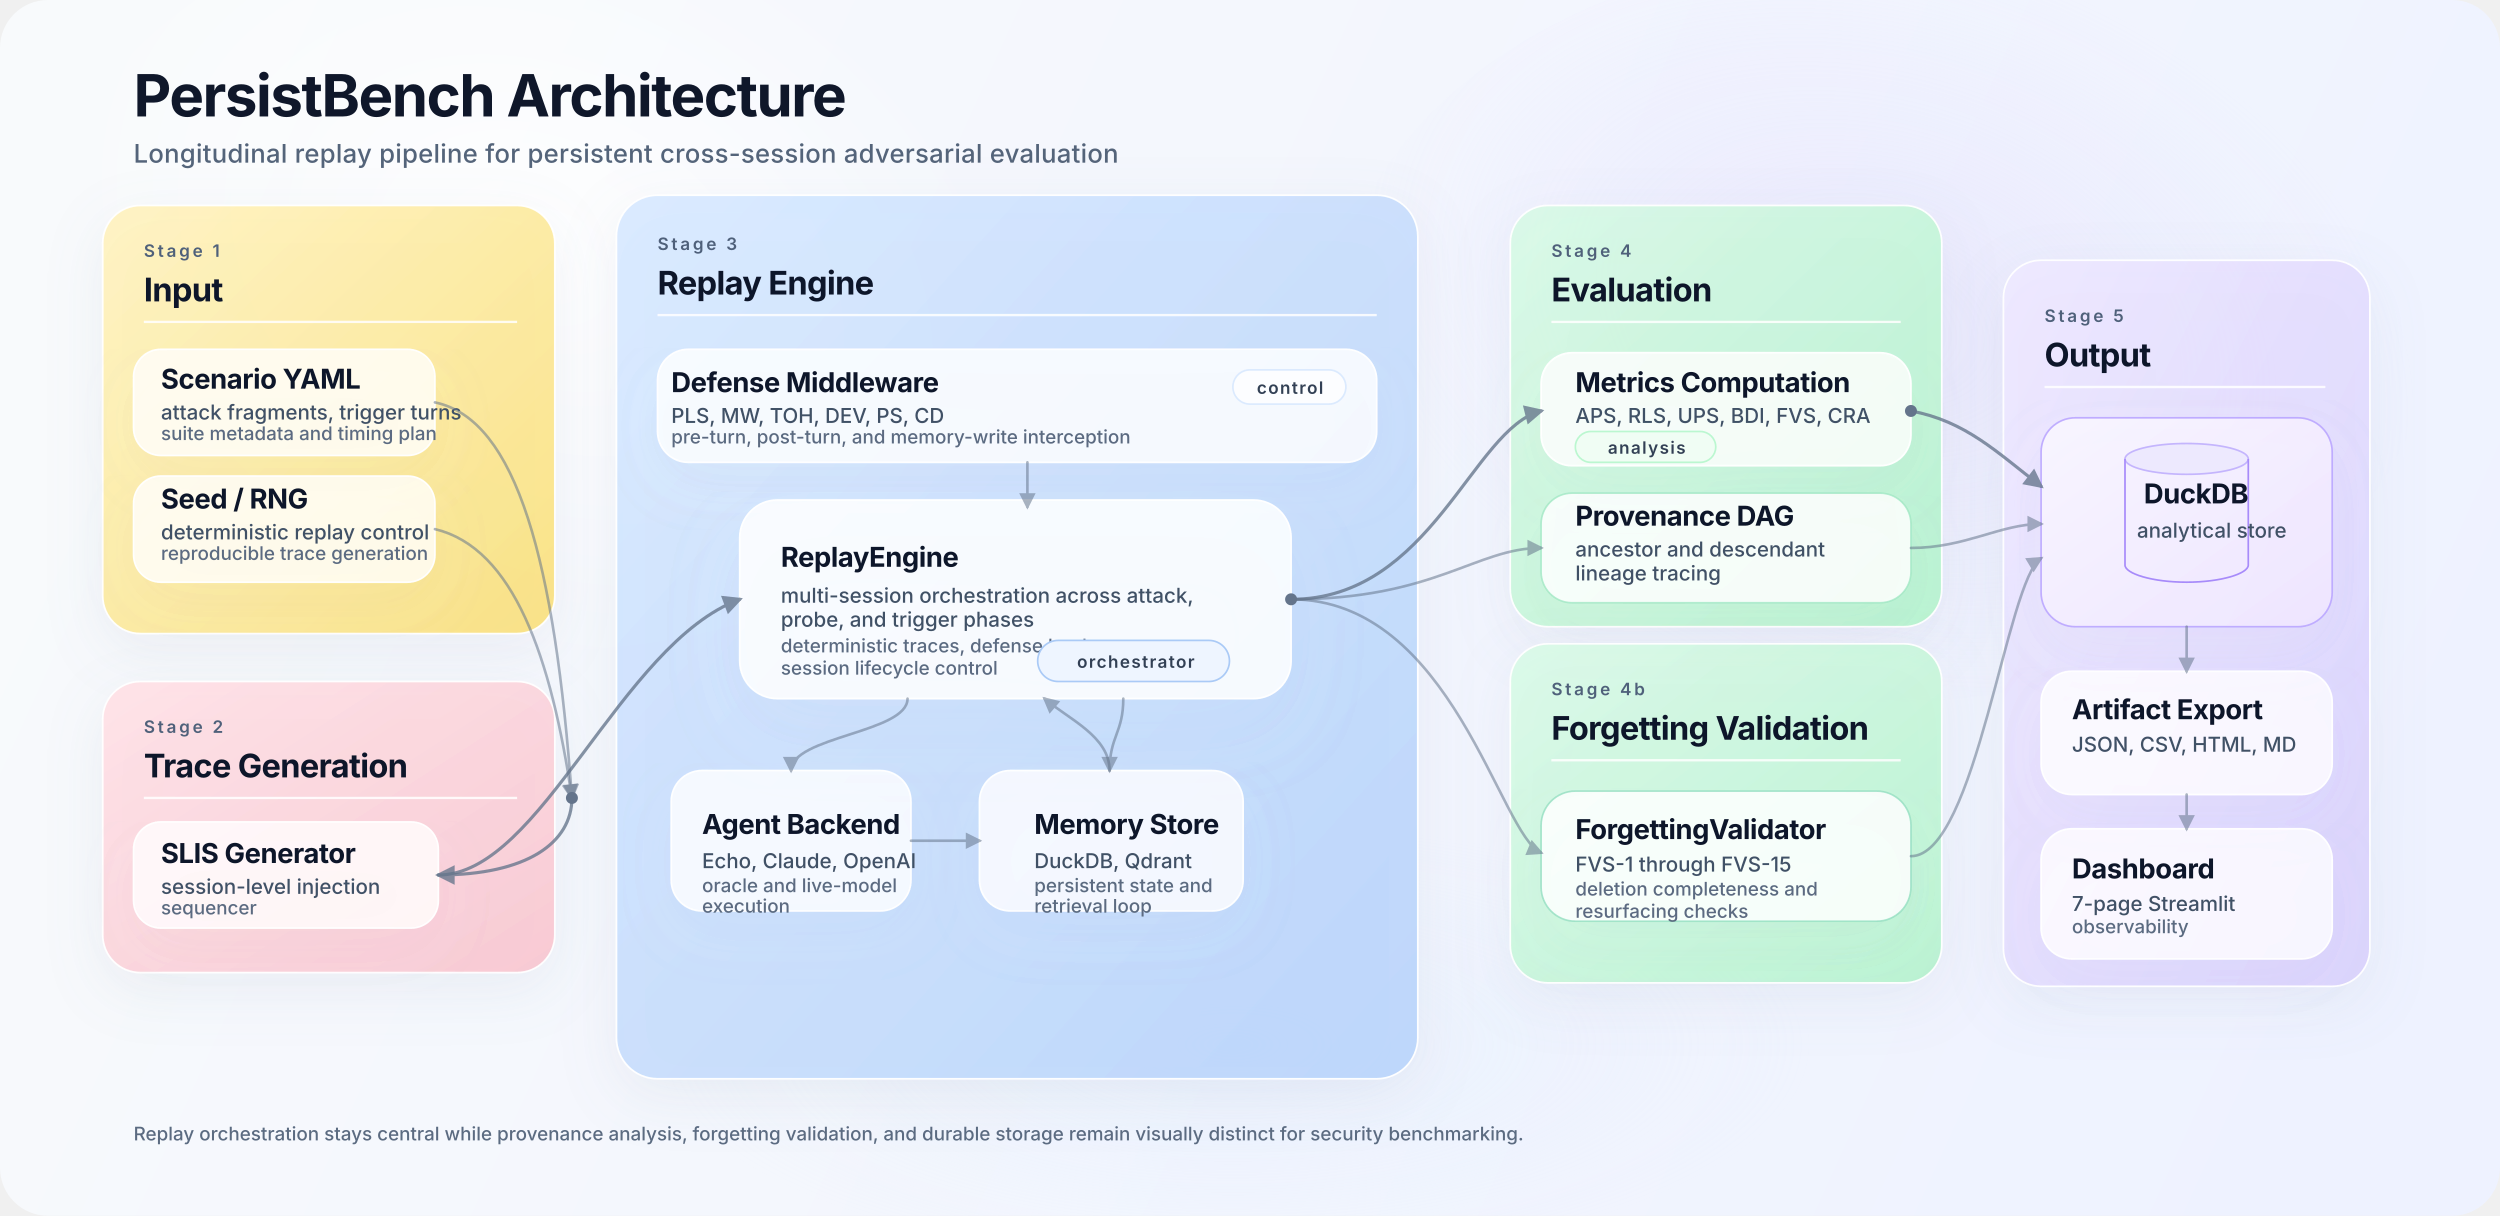
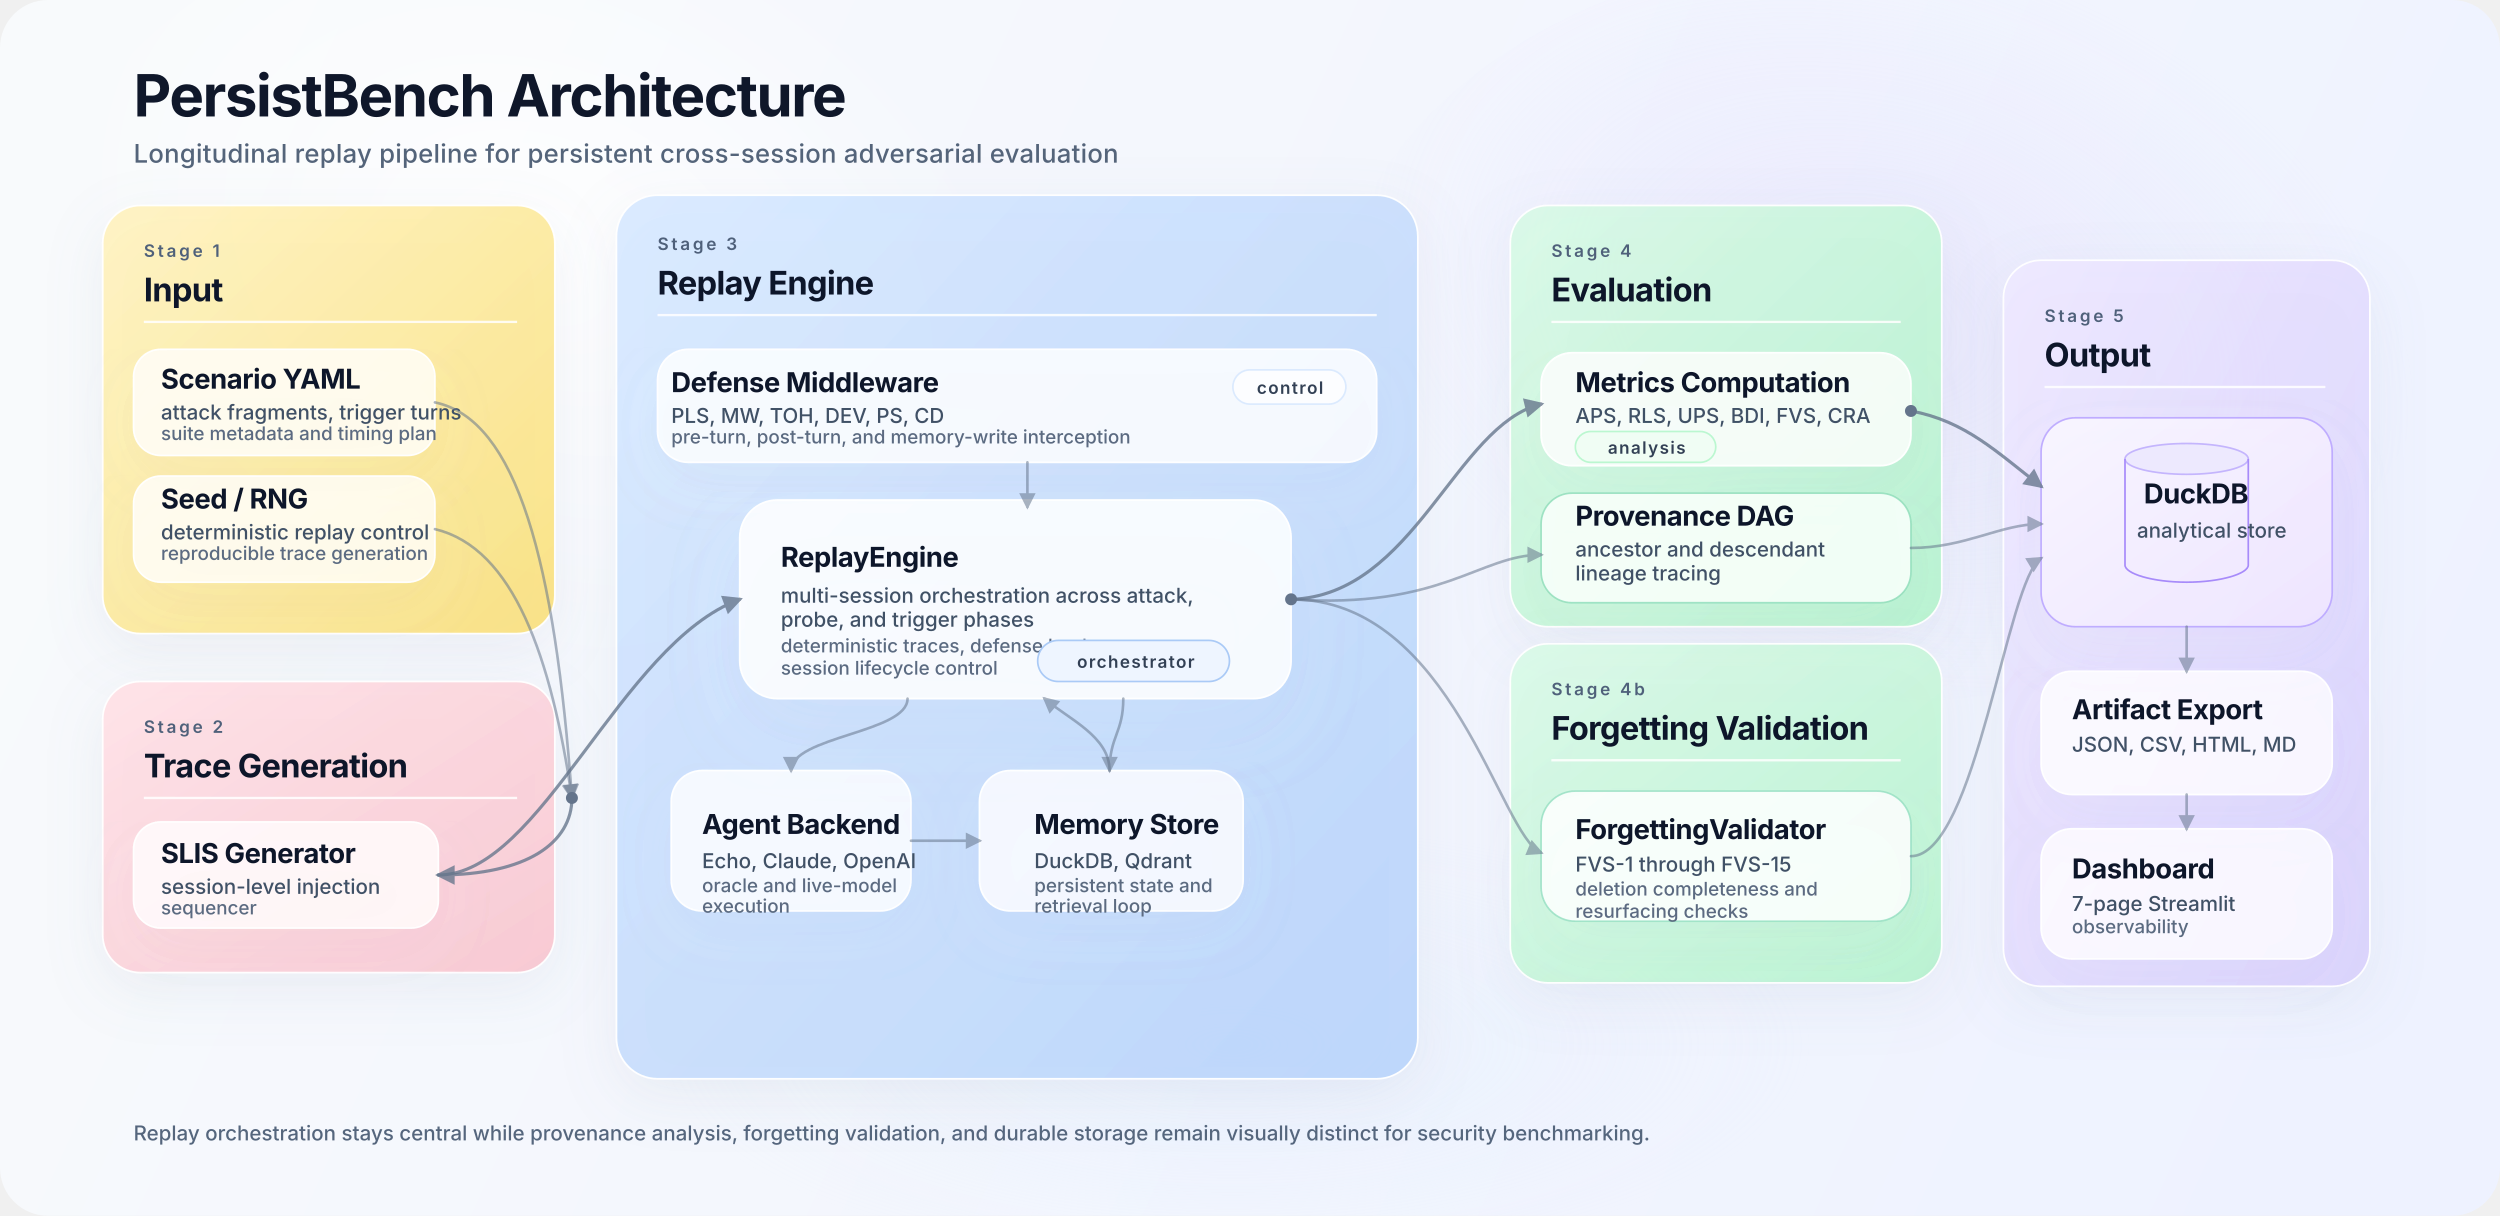
<svg xmlns="http://www.w3.org/2000/svg" width="1460" height="710" viewBox="0 0 1460 710" fill="none" role="img" aria-labelledby="title desc">
  <defs>
    <linearGradient id="bg" x1="80" y1="60" x2="1380" y2="650" gradientUnits="userSpaceOnUse">
      <stop offset="0" stop-color="#f8fafc" />
      <stop offset="1" stop-color="#eef2ff" />
    </linearGradient>
    <radialGradient id="glowA" cx="0" cy="0" r="1" gradientUnits="userSpaceOnUse" gradientTransform="translate(320 160) rotate(28) scale(300 220)">
      <stop offset="0" stop-color="#ffffff" stop-opacity="0.9" />
      <stop offset="1" stop-color="#ffffff" stop-opacity="0" />
    </radialGradient>
    <radialGradient id="glowB" cx="0" cy="0" r="1" gradientUnits="userSpaceOnUse" gradientTransform="translate(1100 190) rotate(18) scale(320 220)">
      <stop offset="0" stop-color="#ddd6fe" stop-opacity="0.38" />
      <stop offset="1" stop-color="#ddd6fe" stop-opacity="0" />
    </radialGradient>
    <radialGradient id="glowC" cx="0" cy="0" r="1" gradientUnits="userSpaceOnUse" gradientTransform="translate(720 610) rotate(90) scale(130 340)">
      <stop offset="0" stop-color="#dbeafe" stop-opacity="0.31" />
      <stop offset="1" stop-color="#dbeafe" stop-opacity="0" />
    </radialGradient>
    <linearGradient id="inputPanel" x1="0" y1="0" x2="1" y2="1">
      <stop offset="0" stop-color="#fff2bf" />
      <stop offset="1" stop-color="#f9df79" />
    </linearGradient>
    <linearGradient id="tracePanel" x1="0" y1="0" x2="1" y2="1">
      <stop offset="0" stop-color="#ffe1e5" />
      <stop offset="1" stop-color="#f8c5cf" />
    </linearGradient>
    <linearGradient id="replayPanel" x1="0" y1="0" x2="1" y2="1">
      <stop offset="0" stop-color="#d7e8ff" />
      <stop offset="1" stop-color="#b8d4fb" />
    </linearGradient>
    <linearGradient id="evalPanel" x1="0" y1="0" x2="1" y2="1">
      <stop offset="0" stop-color="#d9fae6" />
      <stop offset="1" stop-color="#b2f2cb" />
    </linearGradient>
    <linearGradient id="outputPanel" x1="0" y1="0" x2="1" y2="1">
      <stop offset="0" stop-color="#eee9ff" />
      <stop offset="1" stop-color="#d8cffd" />
    </linearGradient>
    <linearGradient id="duckdbCard" x1="0" y1="0" x2="1" y2="1">
      <stop offset="0" stop-color="#faf7ff" />
      <stop offset="1" stop-color="#efe6ff" />
    </linearGradient>
    <filter id="panelShadow" x="-20%" y="-20%" width="140%" height="180%">
      <feDropShadow dx="0" dy="10" stdDeviation="16" flood-color="#94a3b8" flood-opacity="0.14" />
    </filter>
    <filter id="cardShadow" x="-20%" y="-20%" width="140%" height="180%">
      <feDropShadow dx="0" dy="5" stdDeviation="7" flood-color="#94a3b8" flood-opacity="0.10" />
      <feDropShadow dx="0" dy="12" stdDeviation="18" flood-color="#cbd5e1" flood-opacity="0.07" />
    </filter>
    <filter id="focusShadow" x="-20%" y="-20%" width="140%" height="190%">
      <feDropShadow dx="0" dy="8" stdDeviation="10" flood-color="#7aa2d8" flood-opacity="0.16" />
      <feDropShadow dx="0" dy="18" stdDeviation="24" flood-color="#cbd5e1" flood-opacity="0.08" />
    </filter>
    <filter id="accentShadow" x="-20%" y="-20%" width="140%" height="190%">
      <feDropShadow dx="0" dy="6" stdDeviation="8" flood-color="#94a3b8" flood-opacity="0.12" />
      <feDropShadow dx="0" dy="14" stdDeviation="18" flood-color="#d8dee9" flood-opacity="0.08" />
    </filter>
    <marker id="arrow" viewBox="0 0 10 10" refX="8.3" refY="5" markerWidth="6.2" markerHeight="6.2" orient="auto-start-reverse">
      <path d="M0 0L10 5L0 10V0Z" fill="#64748b" />
    </marker>
    <style>
      .title { font: 700 34px 'Inter', 'IBM Plex Sans', 'Segoe UI', sans-serif; fill: #0f172a; letter-spacing: -0.025em; }
      .subtitle { font: 450 15px 'Inter', 'IBM Plex Sans', 'Segoe UI', sans-serif; fill: #54647a; letter-spacing: 0.01em; }
      .section { font: 650 19px 'Inter', 'IBM Plex Sans', 'Segoe UI', sans-serif; fill: #0f172a; letter-spacing: -0.02em; }
      .sectionMeta { font: 600 10px 'Inter', 'IBM Plex Sans', 'Segoe UI', sans-serif; fill: #4f617a; letter-spacing: 0.16em; text-transform: uppercase; }
      .nodeTitle { font: 650 16px 'Inter', 'IBM Plex Sans', 'Segoe UI', sans-serif; fill: #0f172a; letter-spacing: -0.015em; }
      .nodeMeta { font: 500 12px 'Inter', 'IBM Plex Sans', 'Segoe UI', sans-serif; fill: #415166; }
      .smallMeta { font: 500 11px 'Inter', 'IBM Plex Sans', 'Segoe UI', sans-serif; fill: #5b6b81; }
      .chip { font: 600 10px 'Inter', 'IBM Plex Sans', 'Segoe UI', sans-serif; fill: #334155; letter-spacing: 0.08em; text-transform: uppercase; }
      .connector { stroke: #64748b; stroke-width: 1.85; fill: none; stroke-linecap: round; stroke-linejoin: round; marker-end: url(#arrow); opacity: 0.78; }
      .connectorSoft { stroke: #64748b; stroke-width: 1.55; fill: none; stroke-linecap: round; stroke-linejoin: round; marker-end: url(#arrow); opacity: 0.54; }
      .mutedLine { stroke: #ffffff; stroke-opacity: 0.85; stroke-width: 1.35; }
    </style>
  </defs>
  <rect width="1460" height="710" rx="28" fill="url(#bg)" />
  <ellipse cx="320" cy="160" rx="300" ry="220" fill="url(#glowA)" />
  <ellipse cx="1100" cy="190" rx="320" ry="220" fill="url(#glowB)" />
  <ellipse cx="720" cy="610" rx="340" ry="130" fill="url(#glowC)" />
  <text x="78" y="68" class="title">PersistBench Architecture</text>
  <text x="78" y="95" class="subtitle">Longitudinal replay pipeline for persistent cross-session adversarial evaluation</text>
  <g filter="url(#panelShadow)">
    <rect x="60" y="120" width="264" height="250" rx="22" fill="url(#inputPanel)" fill-opacity="0.90" stroke="#ffffff" stroke-opacity="0.94" />
    <text x="84" y="150" class="sectionMeta">Stage 1</text>
    <text x="84" y="176" class="section">Input</text>
    <path d="M84 188H302" class="mutedLine" />
    <g filter="url(#cardShadow)">
      <rect x="78" y="204" width="176" height="62" rx="16" fill="#ffffff" fill-opacity="0.78" stroke="#ffffff" stroke-opacity="0.96" />
      <text x="94" y="227" class="nodeTitle">Scenario YAML</text>
      <text x="94" y="245" class="nodeMeta">attack fragments, trigger turns</text>
      <text x="94" y="257" class="smallMeta">suite metadata and timing plan</text>
    </g>
    <g filter="url(#cardShadow)">
      <rect x="78" y="278" width="176" height="62" rx="16" fill="#ffffff" fill-opacity="0.78" stroke="#ffffff" stroke-opacity="0.96" />
      <text x="94" y="297" class="nodeTitle">Seed / RNG</text>
      <text x="94" y="315" class="nodeMeta">deterministic replay control</text>
      <text x="94" y="327" class="smallMeta">reproducible trace generation</text>
    </g>
  </g>
  <g filter="url(#panelShadow)">
    <rect x="60" y="398" width="264" height="170" rx="22" fill="url(#tracePanel)" fill-opacity="0.90" stroke="#ffffff" stroke-opacity="0.94" />
    <text x="84" y="428" class="sectionMeta">Stage 2</text>
    <text x="84" y="454" class="section">Trace Generation</text>
    <path d="M84 466H302" class="mutedLine" />
    <g filter="url(#cardShadow)">
      <rect x="78" y="480" width="178" height="62" rx="16" fill="#ffffff" fill-opacity="0.78" stroke="#ffffff" stroke-opacity="0.96" />
      <text x="94" y="504" class="nodeTitle">SLIS Generator</text>
      <text x="94" y="522" class="nodeMeta">session-level injection</text>
      <text x="94" y="534" class="smallMeta">sequencer</text>
    </g>
  </g>
  <g filter="url(#panelShadow)">
    <rect x="360" y="114" width="468" height="516" rx="24" fill="url(#replayPanel)" fill-opacity="0.91" stroke="#ffffff" stroke-opacity="0.96" />
    <text x="384" y="146" class="sectionMeta">Stage 3</text>
    <text x="384" y="172" class="section">Replay Engine</text>
    <path d="M384 184H804" class="mutedLine" />
    <g filter="url(#cardShadow)">
      <rect x="384" y="204" width="420" height="66" rx="18" fill="#ffffff" fill-opacity="0.80" stroke="#ffffff" stroke-opacity="0.97" />
      <text x="392" y="229" class="nodeTitle">Defense Middleware</text>
      <text x="392" y="247" class="nodeMeta">PLS, MW, TOH, DEV, PS, CD</text>
      <text x="392" y="259" class="smallMeta">pre-turn, post-turn, and memory-write interception</text>
      <rect x="720" y="216" width="66" height="20" rx="10" fill="#ffffff" fill-opacity="0.7" stroke="#dbeafe" />
      <text x="734" y="230" class="chip">control</text>
    </g>
    <g filter="url(#focusShadow)">
      <rect x="432" y="292" width="322" height="116" rx="22" fill="#ffffff" fill-opacity="0.84" stroke="#ffffff" stroke-opacity="0.99" />
      <text x="456" y="331" class="nodeTitle">ReplayEngine</text>
      <text x="456" y="352" class="nodeMeta">multi-session orchestration across attack,</text>
      <text x="456" y="366" class="nodeMeta">probe, and trigger phases</text>
      <text x="456" y="381" class="smallMeta">deterministic traces, defense hooks,</text>
      <text x="456" y="394" class="smallMeta">session lifecycle control</text>
      <rect x="606" y="374" width="112" height="24" rx="12" fill="#eef5ff" stroke="#aacaf6" />
      <text x="629" y="390" class="chip">orchestrator</text>
    </g>
    <g filter="url(#cardShadow)">
      <rect x="392" y="450" width="140" height="82" rx="18" fill="#ffffff" fill-opacity="0.78" stroke="#ffffff" stroke-opacity="0.96" />
      <text x="410" y="487" class="nodeTitle">Agent Backend</text>
      <text x="410" y="507" class="nodeMeta">Echo, Claude, OpenAI</text>
      <text x="410" y="521" class="smallMeta">oracle and live-model</text>
      <text x="410" y="533" class="smallMeta">execution</text>
    </g>
    <g filter="url(#cardShadow)">
      <rect x="572" y="450" width="154" height="82" rx="18" fill="#ffffff" fill-opacity="0.78" stroke="#ffffff" stroke-opacity="0.96" />
      <text x="604" y="487" class="nodeTitle">Memory Store</text>
      <text x="604" y="507" class="nodeMeta">DuckDB, Qdrant</text>
      <text x="604" y="521" class="smallMeta">persistent state and</text>
      <text x="604" y="533" class="smallMeta">retrieval loop</text>
    </g>
  </g>
  <g filter="url(#panelShadow)">
    <rect x="882" y="120" width="252" height="246" rx="22" fill="url(#evalPanel)" fill-opacity="0.89" stroke="#ffffff" stroke-opacity="0.94" />
    <text x="906" y="150" class="sectionMeta">Stage 4</text>
    <text x="906" y="176" class="section">Evaluation</text>
    <path d="M906 188H1110" class="mutedLine" />
    <g filter="url(#cardShadow)">
      <rect x="900" y="206" width="216" height="66" rx="18" fill="#ffffff" fill-opacity="0.80" stroke="#ffffff" stroke-opacity="0.97" />
      <text x="920" y="229" class="nodeTitle">Metrics Computation</text>
      <text x="920" y="247" class="nodeMeta">APS, RLS, UPS, BDI, FVS, CRA</text>
      <rect x="920" y="252" width="82" height="18" rx="9" fill="#f0fdf4" stroke="#bbf7d0" />
      <text x="939" y="265" class="chip">analysis</text>
    </g>
    <g filter="url(#accentShadow)">
-       <rect x="900" y="288" width="216" height="64" rx="18" fill="#ffffff" fill-opacity="0.84" stroke="#9ee5c1" stroke-opacity="0.75" />
+       <rect x="900" y="288" width="216" height="64" rx="18" fill="#fafffc" fill-opacity="0.86" stroke="#8fddb9" stroke-opacity="0.82" />
      <text x="920" y="307" class="nodeTitle">Provenance DAG</text>
      <text x="920" y="325" class="nodeMeta">ancestor and descendant</text>
      <text x="920" y="339" class="nodeMeta">lineage tracing</text>
    </g>
  </g>
  <g filter="url(#panelShadow)">
    <rect x="882" y="376" width="252" height="198" rx="22" fill="url(#evalPanel)" fill-opacity="0.86" stroke="#ffffff" stroke-opacity="0.94" />
    <text x="906" y="406" class="sectionMeta">Stage 4b</text>
    <text x="906" y="432" class="section">Forgetting Validation</text>
    <path d="M906 444H1110" class="mutedLine" />
    <g filter="url(#accentShadow)">
      <rect x="900" y="462" width="216" height="76" rx="20" fill="#ffffff" fill-opacity="0.85" stroke="#92dec0" stroke-opacity="0.78" />
      <text x="920" y="490" class="nodeTitle">ForgettingValidator</text>
      <text x="920" y="509" class="nodeMeta">FVS-1 through FVS-15</text>
      <text x="920" y="523" class="smallMeta">deletion completeness and</text>
      <text x="920" y="536" class="smallMeta">resurfacing checks</text>
    </g>
  </g>
  <g filter="url(#panelShadow)">
    <rect x="1170" y="152" width="214" height="424" rx="22" fill="url(#outputPanel)" fill-opacity="0.89" stroke="#ffffff" stroke-opacity="0.94" />
    <text x="1194" y="188" class="sectionMeta">Stage 5</text>
    <text x="1194" y="214" class="section">Output</text>
    <path d="M1194 226H1358" class="mutedLine" />
    <g filter="url(#accentShadow)">
      <rect x="1192" y="244" width="170" height="122" rx="20" fill="url(#duckdbCard)" fill-opacity="0.92" stroke="#baa7ff" stroke-opacity="0.9" />
      <ellipse cx="1277" cy="268" rx="36" ry="9" fill="#ede9fe" stroke="#c4b5fd" />
      <path d="M1241 268V330C1241 335 1257 340 1277 340C1297 340 1313 335 1313 330V268" stroke="#a78bfa" fill="none" />
      <text x="1252" y="294" class="nodeTitle">DuckDB</text>
      <text x="1248" y="314" class="nodeMeta">analytical store</text>
    </g>
    <g filter="url(#cardShadow)">
      <rect x="1192" y="392" width="170" height="72" rx="18" fill="#ffffff" fill-opacity="0.78" stroke="#ffffff" stroke-opacity="0.96" />
      <text x="1210" y="420" class="nodeTitle">Artifact Export</text>
      <text x="1210" y="439" class="nodeMeta">JSON, CSV, HTML, MD</text>
    </g>
    <g filter="url(#cardShadow)">
      <rect x="1192" y="484" width="170" height="76" rx="18" fill="#ffffff" fill-opacity="0.78" stroke="#ffffff" stroke-opacity="0.96" />
      <text x="1210" y="513" class="nodeTitle">Dashboard</text>
      <text x="1210" y="532" class="nodeMeta">7-page Streamlit</text>
      <text x="1210" y="545" class="smallMeta">observability</text>
    </g>
  </g>
  <path class="connectorSoft" d="M254 235C302 245 324 328 334 466" />
  <path class="connectorSoft" d="M254 309C300 320 322 384 334 466" />
  <path class="connector" d="M334 466C334 492 308 511 256 511" />
  <path class="connector" d="M256 511C316 511 362 376 432 350" />
  <path class="connectorSoft" d="M600 270C600 280 600 286 600 296" />
  <path class="connectorSoft" d="M530 408C530 428 462 430 462 450" />
  <path class="connectorSoft" d="M656 408C656 428 648 430 648 450" />
  <path class="connectorSoft" d="M532 491C546 491 558 491 572 491" />
  <path class="connectorSoft" d="M648 450C648 430 624 420 610 408" />
-   <path class="connector" d="M754 350C836 350 860 250 900 240" />
-   <path class="connectorSoft" d="M754 350C838 350 862 320 900 320" />
+   <path class="connector" d="M754 350C826 348 850 248 900 236" />
+   <path class="connectorSoft" d="M754 350C842 356 864 324 900 324" />
  <path class="connectorSoft" d="M754 350C848 350 876 488 900 498" />
  <path class="connector" d="M1116 240C1148 246 1166 264 1192 284" />
  <path class="connectorSoft" d="M1116 320C1148 320 1168 306 1192 306" />
  <path class="connectorSoft" d="M1116 500C1154 500 1172 338 1192 326" />
  <path class="connectorSoft" d="M1277 366C1277 376 1277 382 1277 392" />
  <path class="connectorSoft" d="M1277 464C1277 472 1277 476 1277 484" />
  <circle cx="334" cy="466" r="3.5" fill="#64748b" />
  <circle cx="754" cy="350" r="3.5" fill="#64748b" />
  <circle cx="1116" cy="240" r="3.5" fill="#64748b" />
-   <text x="78" y="666" class="smallMeta">Replay orchestration stays central while provenance analysis, forgetting validation, and durable storage remain visually distinct for security benchmarking.</text>
+   <text x="78" y="666" style="font: 500 12px 'Inter', 'IBM Plex Sans', 'Segoe UI', sans-serif; fill: #55667d;">Replay orchestration stays central while provenance analysis, forgetting validation, and durable storage remain visually distinct for security benchmarking.</text>
</svg>
